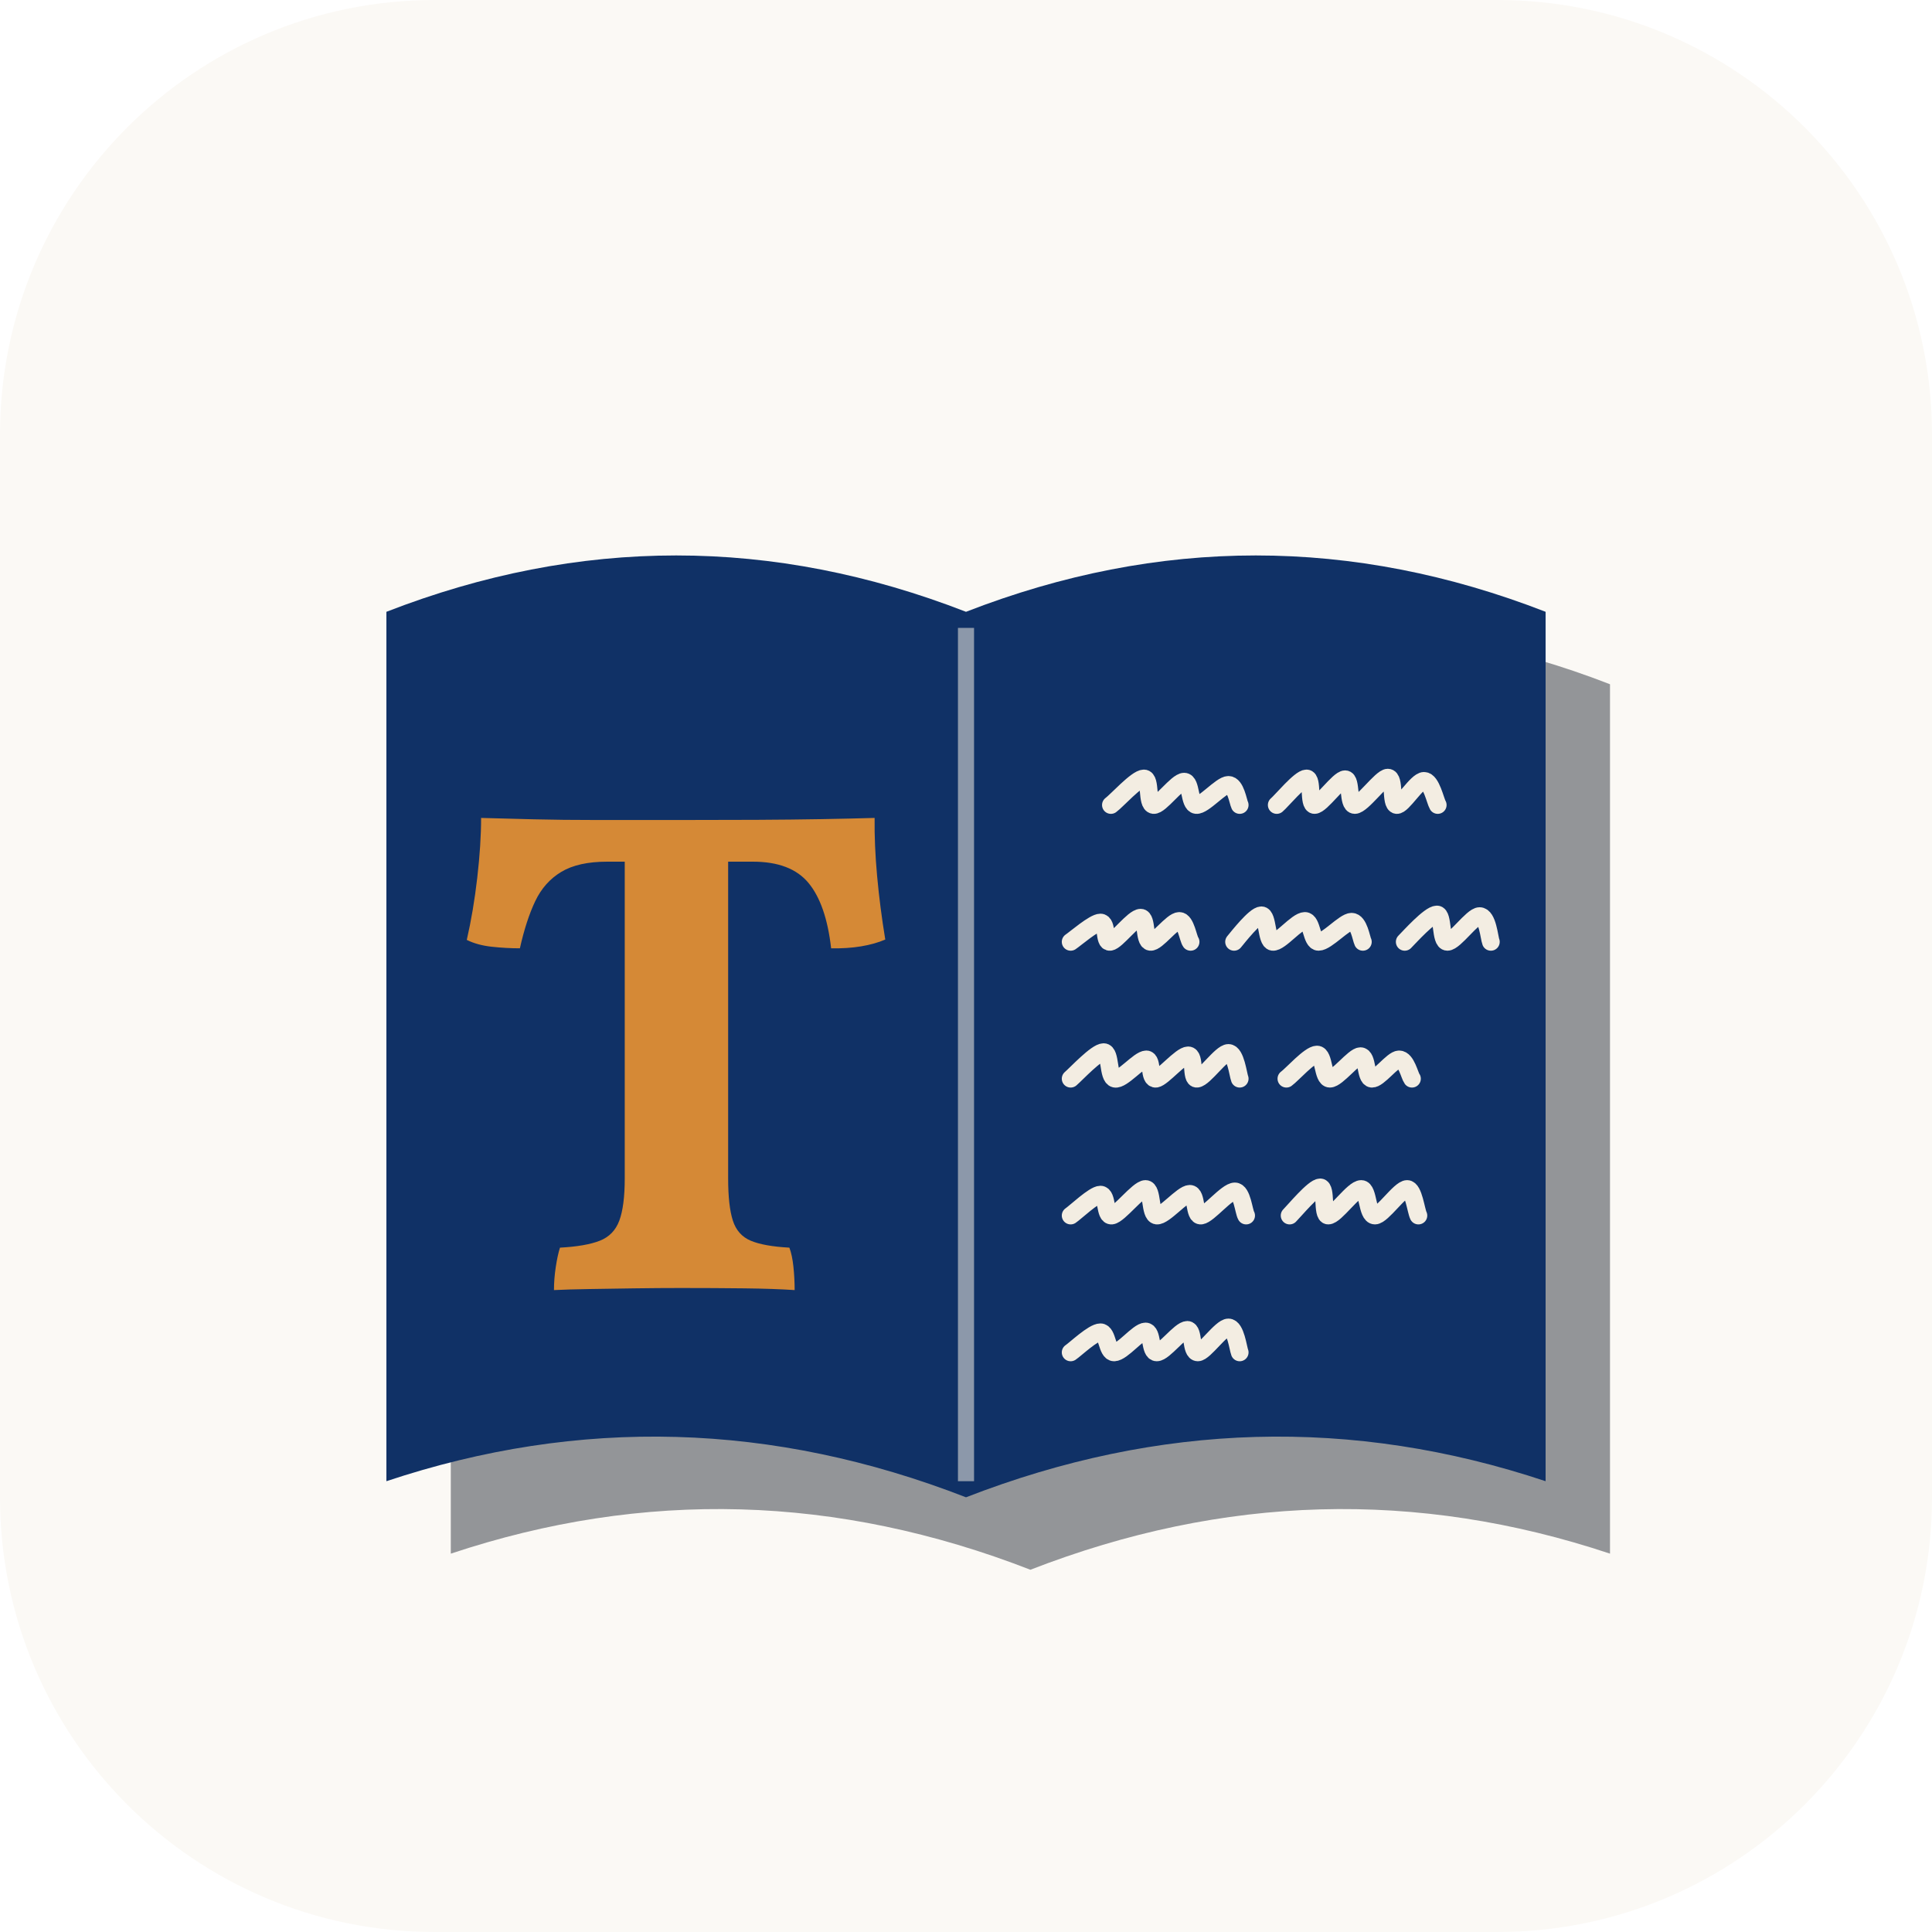
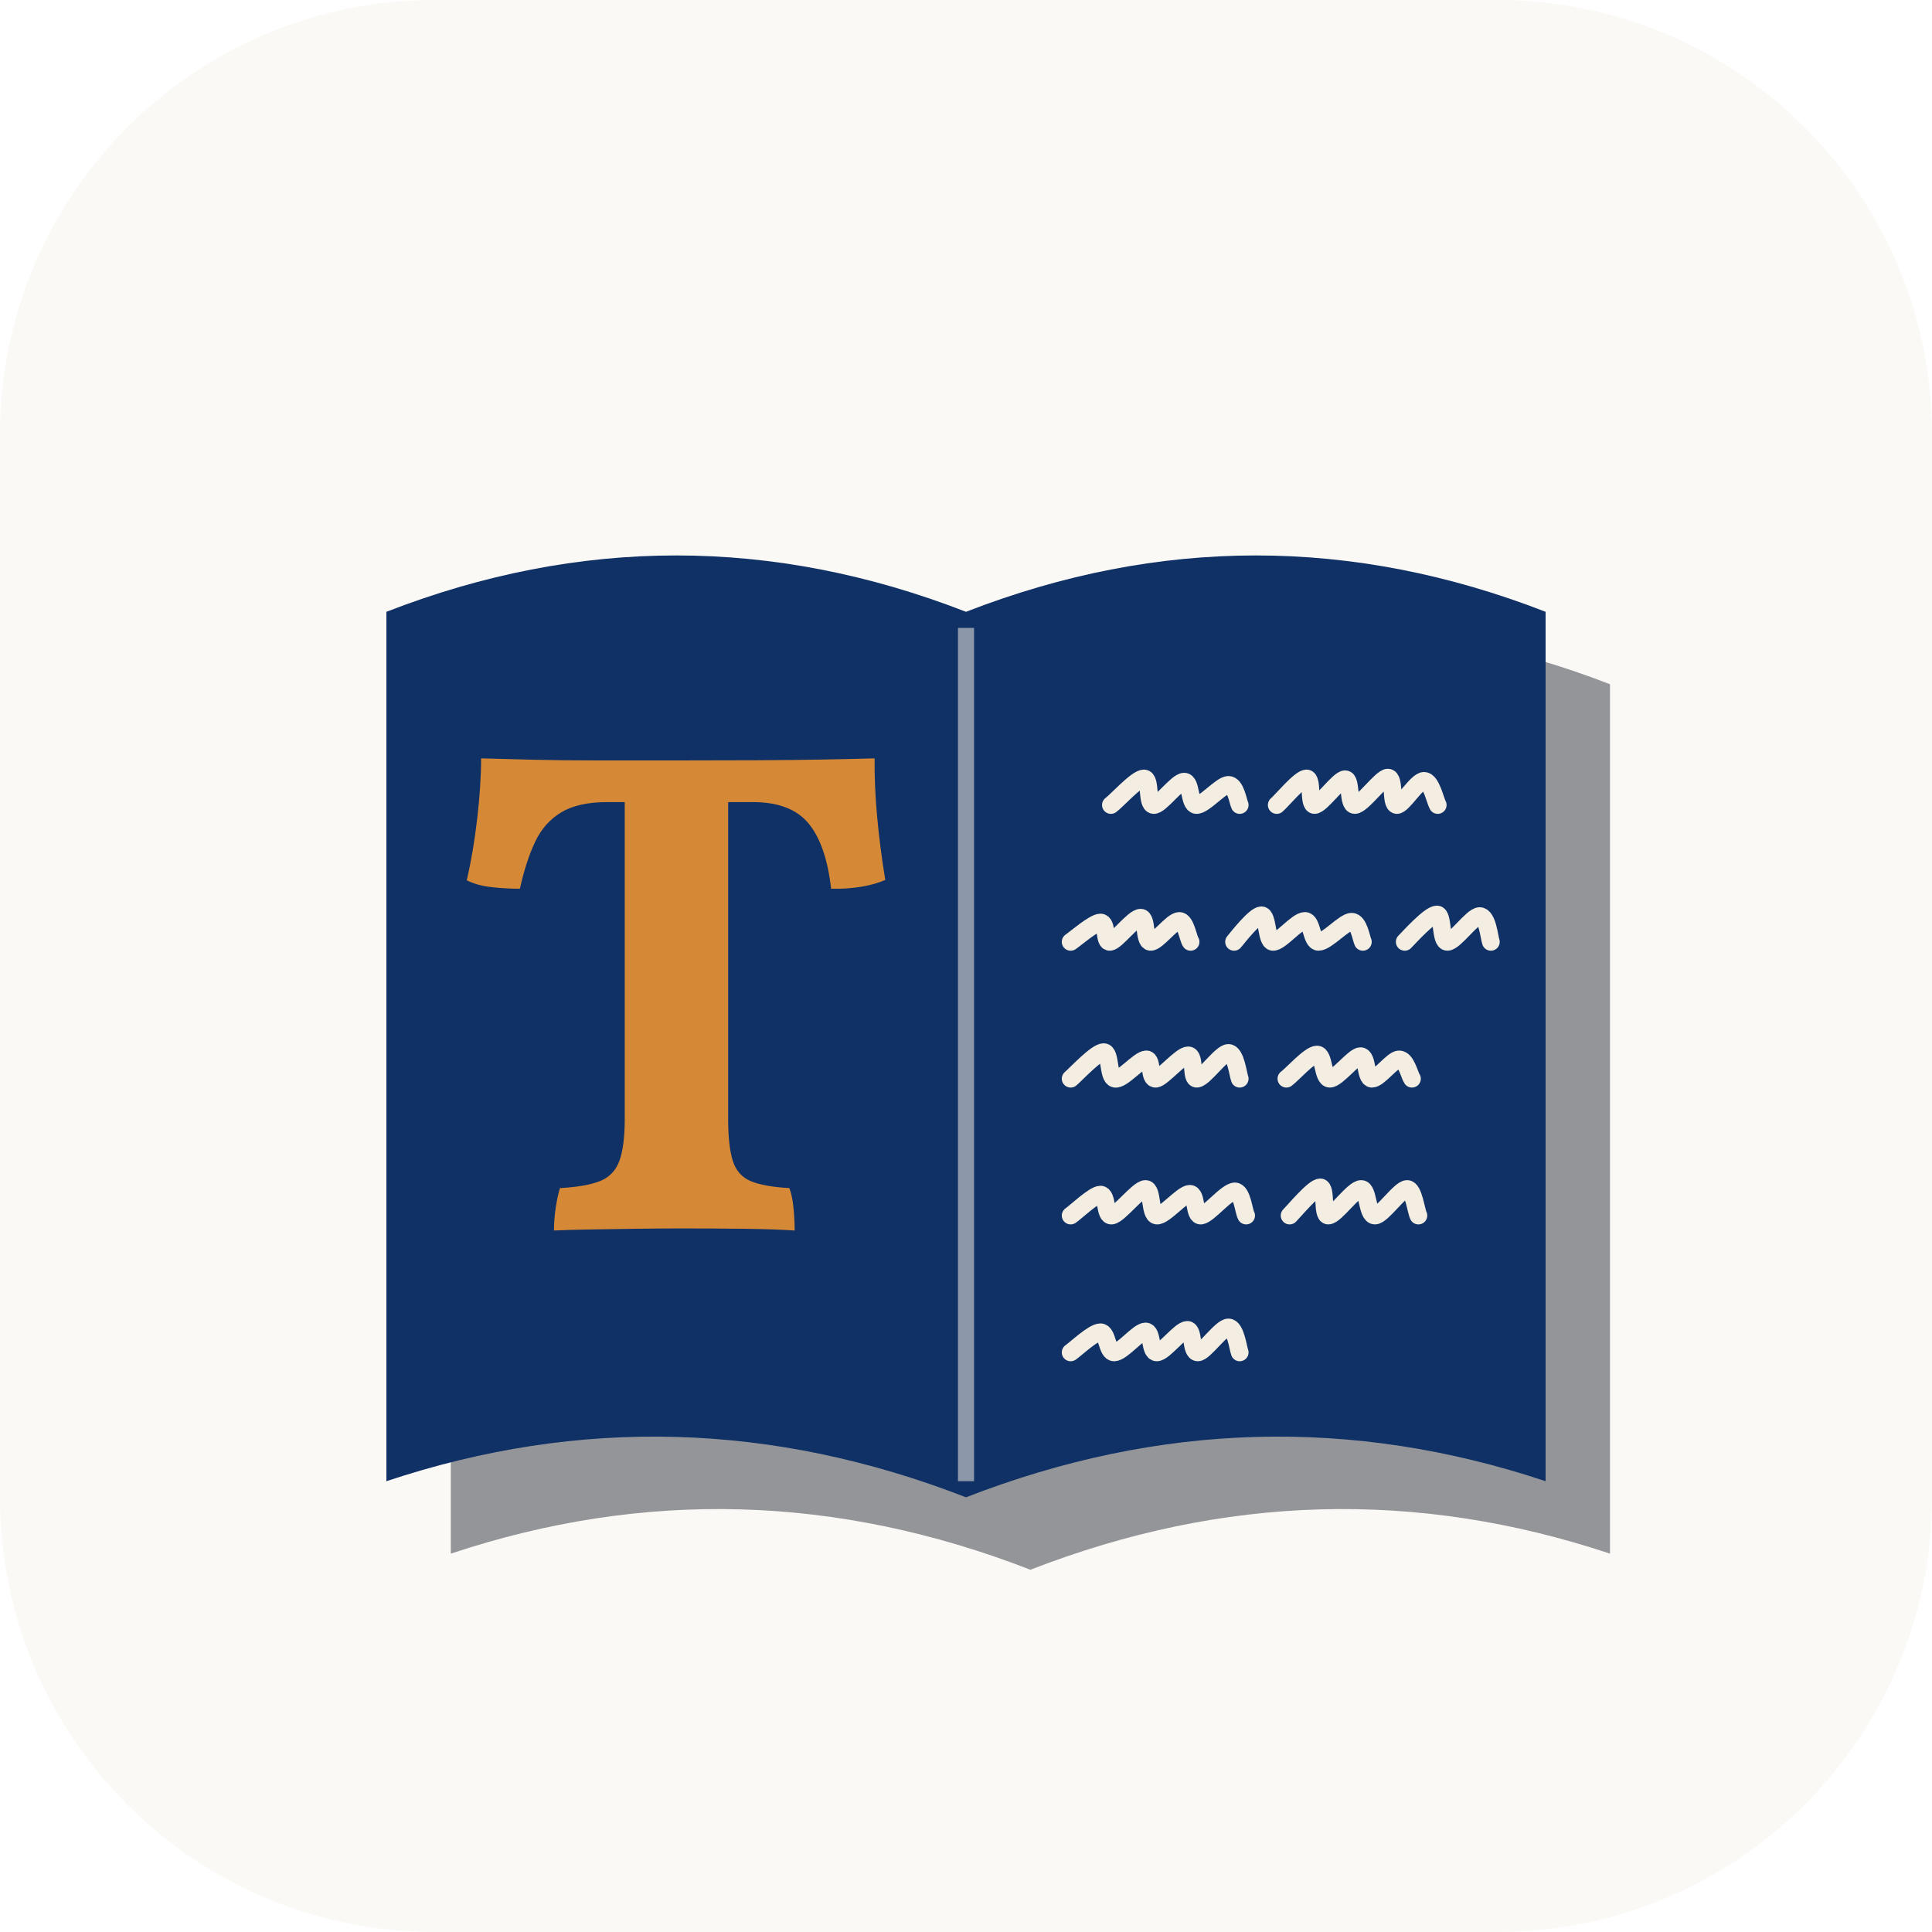
<svg xmlns="http://www.w3.org/2000/svg" viewBox="0 0 240 240">
  <rect width="240" height="240" rx="54" fill="#FBF9F5" />
  <path d="M48 76 Q84 62 120 76 Q156 62 192 76 V184 Q156 172 120 186 Q84 172 48 184 Z" fill="#939598" transform="translate(8 9)" />
  <path d="M48 76 Q84 62 120 76 Q156 62 192 76 V184 Q156 172 120 186 Q84 172 48 184 Z" fill="#103166" />
  <path d="M120 78 V184" stroke="#F3EDE2" stroke-width="2" opacity=".55" />
-   <path d="M75.423 107.04Q71.834 107.04 69.727 108.306Q67.62 109.571 66.492 111.938Q65.365 114.305 64.583 117.802Q62.874 117.802 61.086 117.607Q59.298 117.413 57.985 116.758Q58.808 113.191 59.286 109.04Q59.765 104.889 59.765 101.606Q62.802 101.692 66.307 101.778Q69.813 101.864 74.19 101.864Q78.567 101.864 84.3 101.864Q89.629 101.864 94.025 101.842Q98.42 101.819 102.059 101.756Q105.697 101.692 108.648 101.606Q108.606 104.971 108.96 108.846Q109.314 112.72 109.972 116.713Q108.663 117.278 106.959 117.56Q105.255 117.843 103.247 117.802Q102.622 112.323 100.433 109.682Q98.243 107.04 93.529 107.04ZM77.608 104.545H90.453V146.383Q90.453 149.805 91.036 151.621Q91.62 153.436 93.261 154.126Q94.903 154.816 98.059 154.988Q98.407 155.901 98.56 157.343Q98.714 158.785 98.714 160.258Q96.141 160.086 92.452 160.043Q88.762 160.0 84.573 160.0Q81.824 160.0 78.815 160.043Q75.806 160.086 73.196 160.129Q70.585 160.172 68.816 160.258Q68.816 158.874 69.037 157.41Q69.258 155.946 69.561 154.988Q72.762 154.816 74.514 154.126Q76.266 153.436 76.937 151.621Q77.608 149.805 77.608 146.383Z" fill="#D58936" />
+   <path d="M75.423 99.64Q71.834 99.64 69.727 100.906Q67.62 102.171 66.492 104.538Q65.365 106.905 64.583 110.402Q62.874 110.402 61.086 110.207Q59.298 110.013 57.985 109.358Q58.808 105.791 59.286 101.64Q59.765 97.489 59.765 94.206Q62.802 94.292 66.307 94.378Q69.813 94.464 74.19 94.464Q78.567 94.464 84.3 94.464Q89.629 94.464 94.025 94.442Q98.42 94.419 102.059 94.356Q105.697 94.292 108.648 94.206Q108.606 97.571 108.96 101.446Q109.314 105.32 109.972 109.313Q108.663 109.878 106.959 110.16Q105.255 110.443 103.247 110.402Q102.622 104.923 100.433 102.282Q98.243 99.64 93.529 99.64ZM77.608 97.145H90.453V138.983Q90.453 142.405 91.036 144.221Q91.62 146.036 93.261 146.726Q94.903 147.416 98.059 147.588Q98.407 148.501 98.56 149.943Q98.714 151.385 98.714 152.858Q96.141 152.686 92.452 152.643Q88.762 152.6 84.573 152.6Q81.824 152.6 78.815 152.643Q75.806 152.686 73.196 152.729Q70.585 152.772 68.816 152.858Q68.816 151.474 69.037 150.01Q69.258 148.546 69.561 147.588Q72.762 147.416 74.514 146.726Q76.266 146.036 76.937 144.221Q77.608 142.405 77.608 138.983Z" fill="#D58936" />
  <path d="M138.0 100.0 C138.7 99.5 141.2 96.7 142.1 96.7 C143.0 96.7 142.4 99.9 143.3 100.0 C144.1 100.1 146.2 97.1 147.1 97.1 C148.0 97.1 147.7 99.9 148.6 100.0 C149.5 100.1 151.7 97.5 152.6 97.5 C153.5 97.5 153.8 99.6 154.0 100.0" fill="none" stroke="#F3EDE2" stroke-width="2.2" stroke-linecap="round" stroke-linejoin="round" />
  <path d="M158.6 100.0 C159.2 99.5 161.5 96.7 162.3 96.7 C163.1 96.7 162.5 100.0 163.3 100.0 C164.1 100.0 166.3 96.8 167.1 96.8 C167.9 96.8 167.4 100.0 168.3 100.0 C169.2 100.0 171.6 96.6 172.4 96.6 C173.3 96.6 172.7 99.9 173.5 100.0 C174.2 100.1 176.0 97.0 176.9 97.0 C177.8 97.0 178.3 99.5 178.6 100.0" fill="none" stroke="#F3EDE2" stroke-width="2.2" stroke-linecap="round" stroke-linejoin="round" />
  <path d="M133.0 117.0 C133.6 116.6 135.9 114.6 136.7 114.6 C137.6 114.6 137.1 117.1 137.9 117.0 C138.7 116.9 140.8 114.0 141.7 114.0 C142.5 114.0 142.1 116.9 142.9 117.0 C143.7 117.1 145.6 114.4 146.5 114.4 C147.3 114.4 147.6 116.6 147.9 117.0" fill="none" stroke="#F3EDE2" stroke-width="2.2" stroke-linecap="round" stroke-linejoin="round" />
  <path d="M153.3 117.0 C153.8 116.4 155.9 113.7 156.7 113.7 C157.5 113.7 157.3 116.9 158.1 117.0 C159.0 117.1 161.1 114.4 162.1 114.4 C163.0 114.4 162.9 117.0 163.8 117.0 C164.8 117.0 167.0 114.5 167.9 114.5 C168.8 114.5 169.1 116.6 169.3 117.0" fill="none" stroke="#F3EDE2" stroke-width="2.2" stroke-linecap="round" stroke-linejoin="round" />
  <path d="M174.5 117.0 C175.1 116.4 177.6 113.6 178.5 113.6 C179.3 113.6 178.9 117.0 179.8 117.0 C180.7 117.0 182.9 113.8 183.8 113.8 C184.8 113.8 185.0 116.5 185.2 117.0" fill="none" stroke="#F3EDE2" stroke-width="2.2" stroke-linecap="round" stroke-linejoin="round" />
  <path d="M133.0 134.0 C133.7 133.4 136.2 130.7 137.1 130.7 C138.0 130.7 137.6 133.8 138.5 134.0 C139.4 134.2 141.5 131.6 142.4 131.6 C143.2 131.6 142.7 134.1 143.6 134.0 C144.4 133.9 146.7 131.1 147.6 131.1 C148.5 131.1 147.9 134.1 148.7 134.0 C149.6 133.9 151.7 130.8 152.6 130.8 C153.5 130.8 153.8 133.5 154.0 134.0" fill="none" stroke="#F3EDE2" stroke-width="2.2" stroke-linecap="round" stroke-linejoin="round" />
  <path d="M159.8 134.0 C160.5 133.5 162.7 131.0 163.6 131.0 C164.5 131.0 164.3 134.0 165.2 134.0 C166.1 134.0 168.2 131.2 169.0 131.2 C169.9 131.2 169.6 133.9 170.4 134.0 C171.2 134.1 173.0 131.6 173.8 131.6 C174.7 131.6 175.1 133.6 175.4 134.0" fill="none" stroke="#F3EDE2" stroke-width="2.2" stroke-linecap="round" stroke-linejoin="round" />
  <path d="M133.0 151.0 C133.6 150.6 135.9 148.4 136.7 148.4 C137.6 148.4 137.2 151.1 138.1 151.0 C139.0 150.9 141.4 147.7 142.3 147.7 C143.2 147.7 142.8 150.9 143.7 151.0 C144.6 151.1 146.9 148.3 147.8 148.3 C148.7 148.3 148.3 151.1 149.2 151.0 C150.1 150.9 152.4 148.0 153.4 148.0 C154.3 148.0 154.5 150.5 154.8 151.0" fill="none" stroke="#F3EDE2" stroke-width="2.2" stroke-linecap="round" stroke-linejoin="round" />
  <path d="M160.2 151.0 C160.8 150.4 163.2 147.5 164.0 147.5 C164.8 147.5 164.2 151.0 165.0 151.0 C165.9 151.0 168.1 147.7 169.1 147.7 C170.0 147.7 169.8 151.0 170.8 151.0 C171.7 151.0 173.9 147.7 174.8 147.7 C175.6 147.7 175.9 150.4 176.2 151.0" fill="none" stroke="#F3EDE2" stroke-width="2.2" stroke-linecap="round" stroke-linejoin="round" />
  <path d="M133.0 168.0 C133.6 167.6 135.8 165.5 136.7 165.5 C137.6 165.5 137.5 168.0 138.4 168.0 C139.4 168.0 141.4 165.4 142.3 165.4 C143.2 165.4 142.8 168.0 143.7 168.0 C144.6 168.0 146.6 165.2 147.5 165.2 C148.3 165.2 147.9 168.0 148.8 168.0 C149.6 168.0 151.7 164.9 152.6 164.9 C153.5 164.9 153.8 167.5 154.0 168.0" fill="none" stroke="#F3EDE2" stroke-width="2.2" stroke-linecap="round" stroke-linejoin="round" />
</svg>
